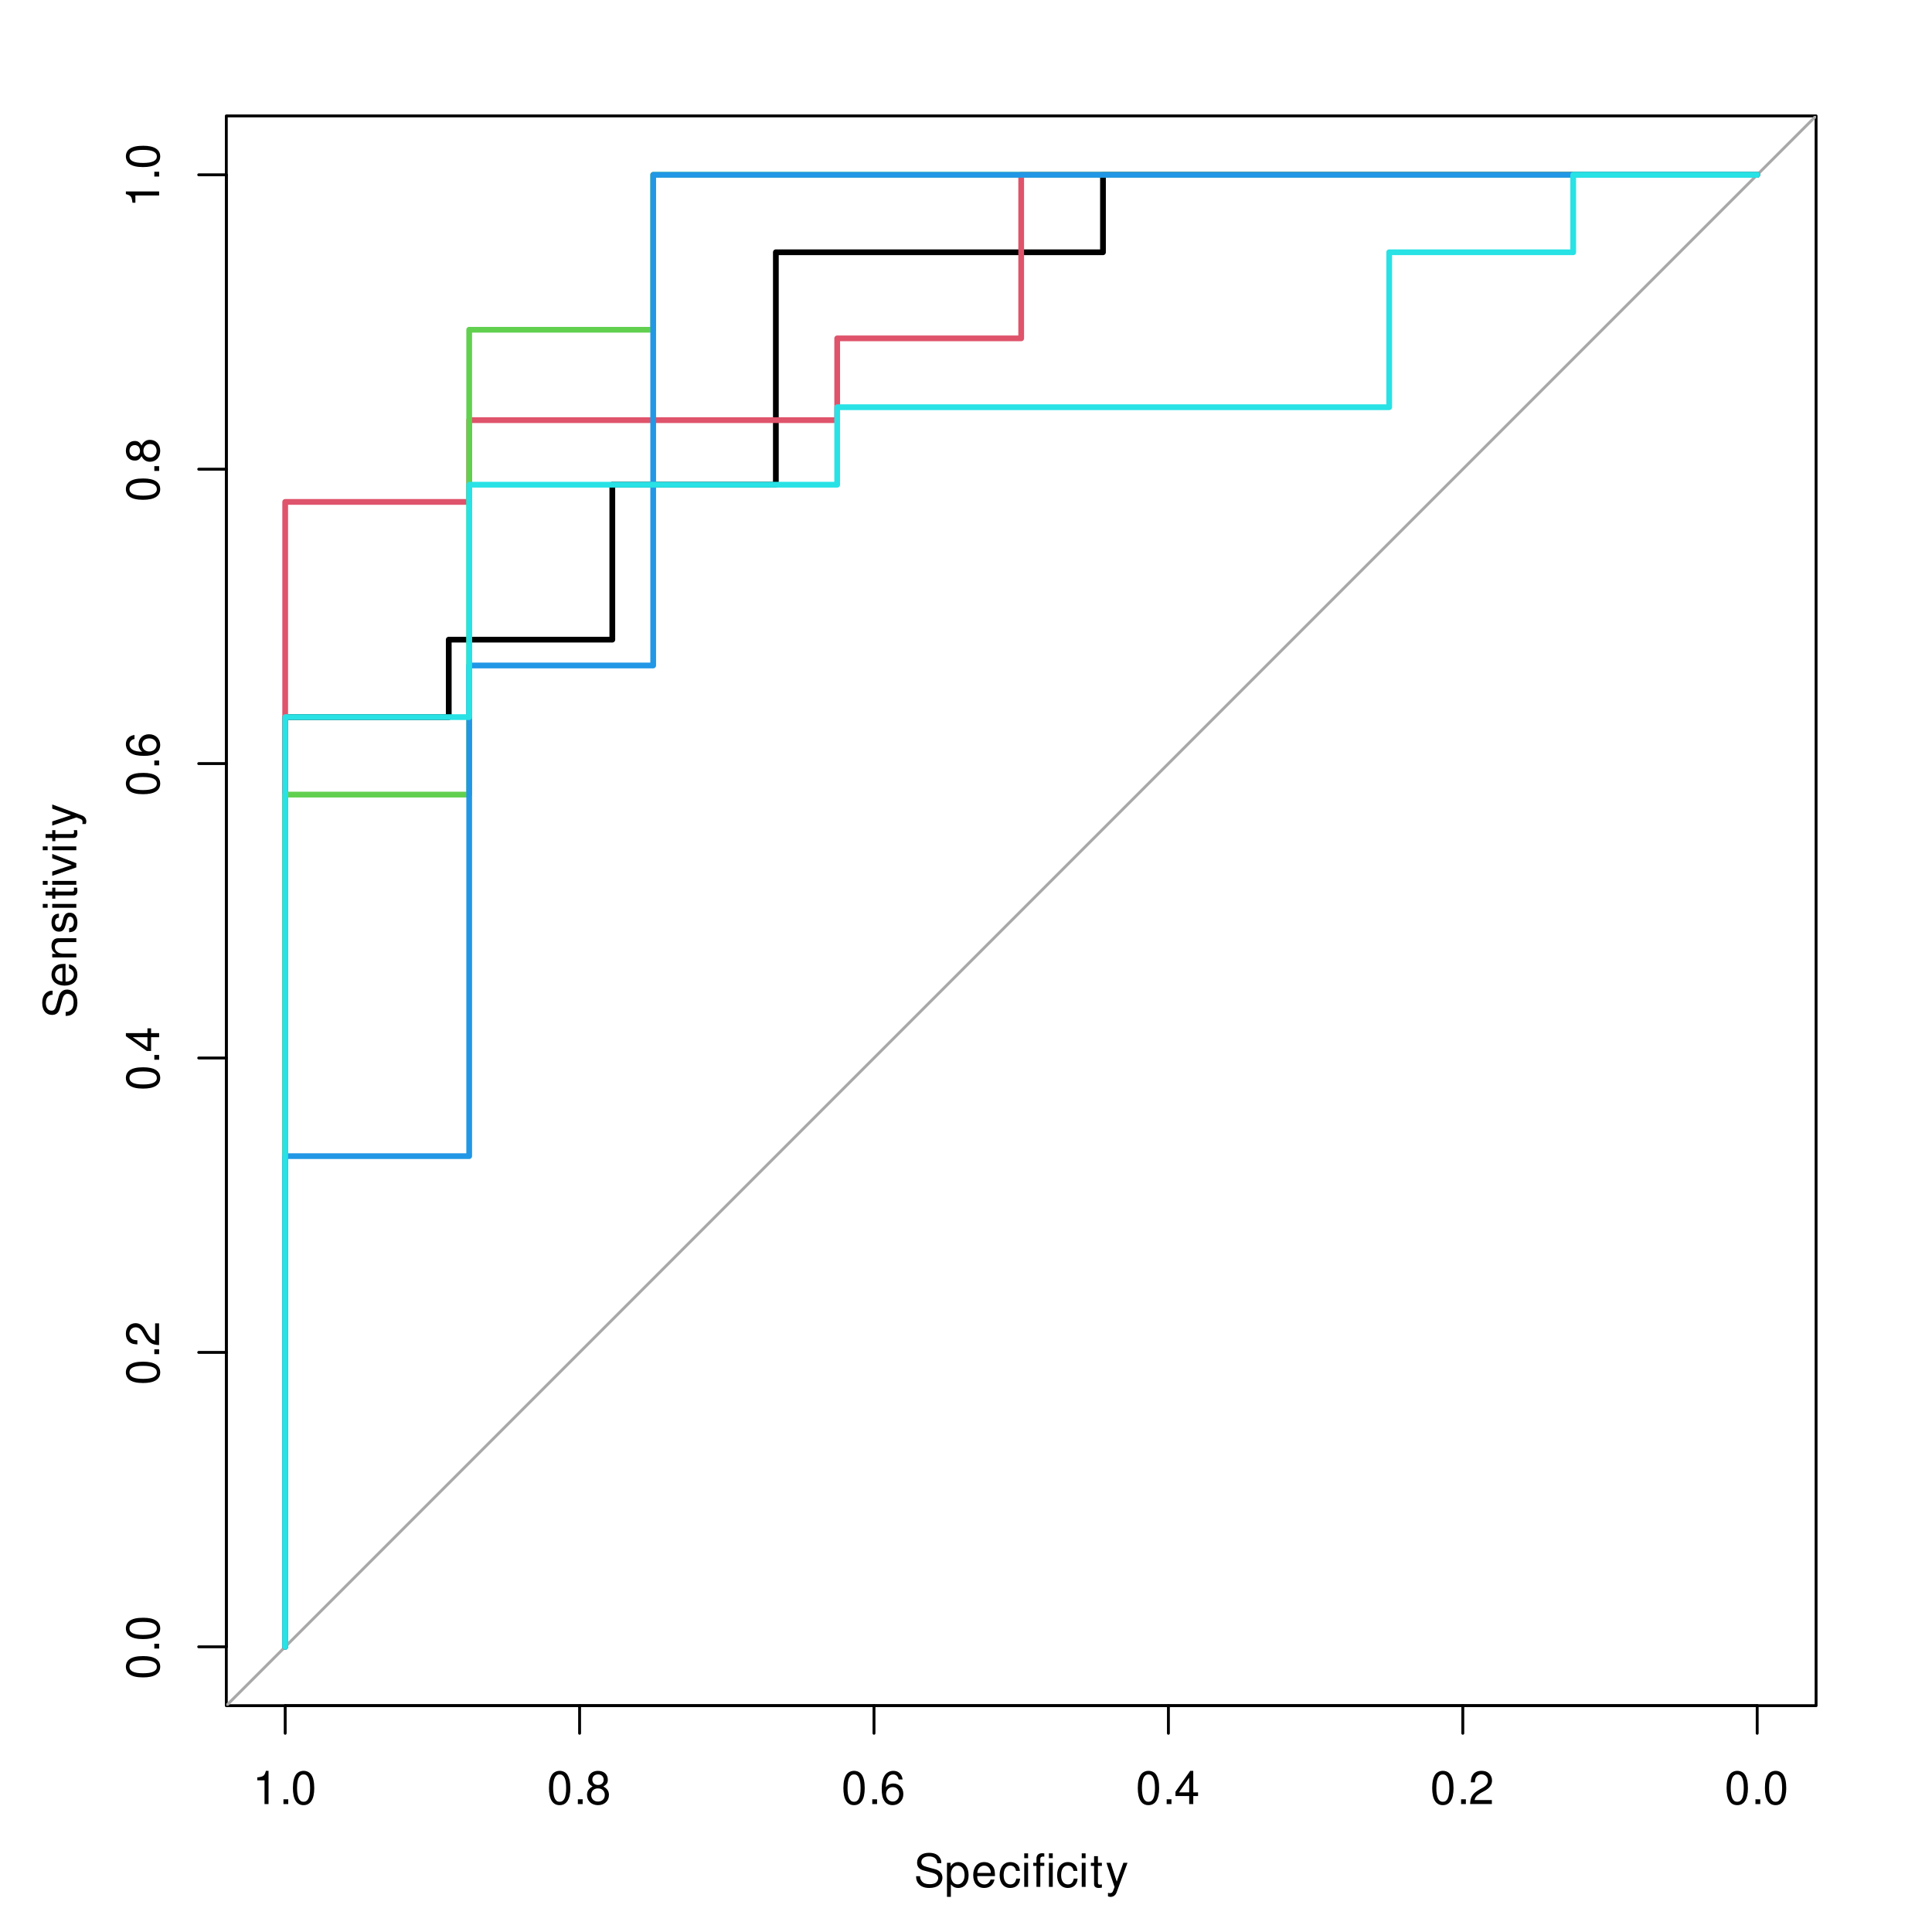
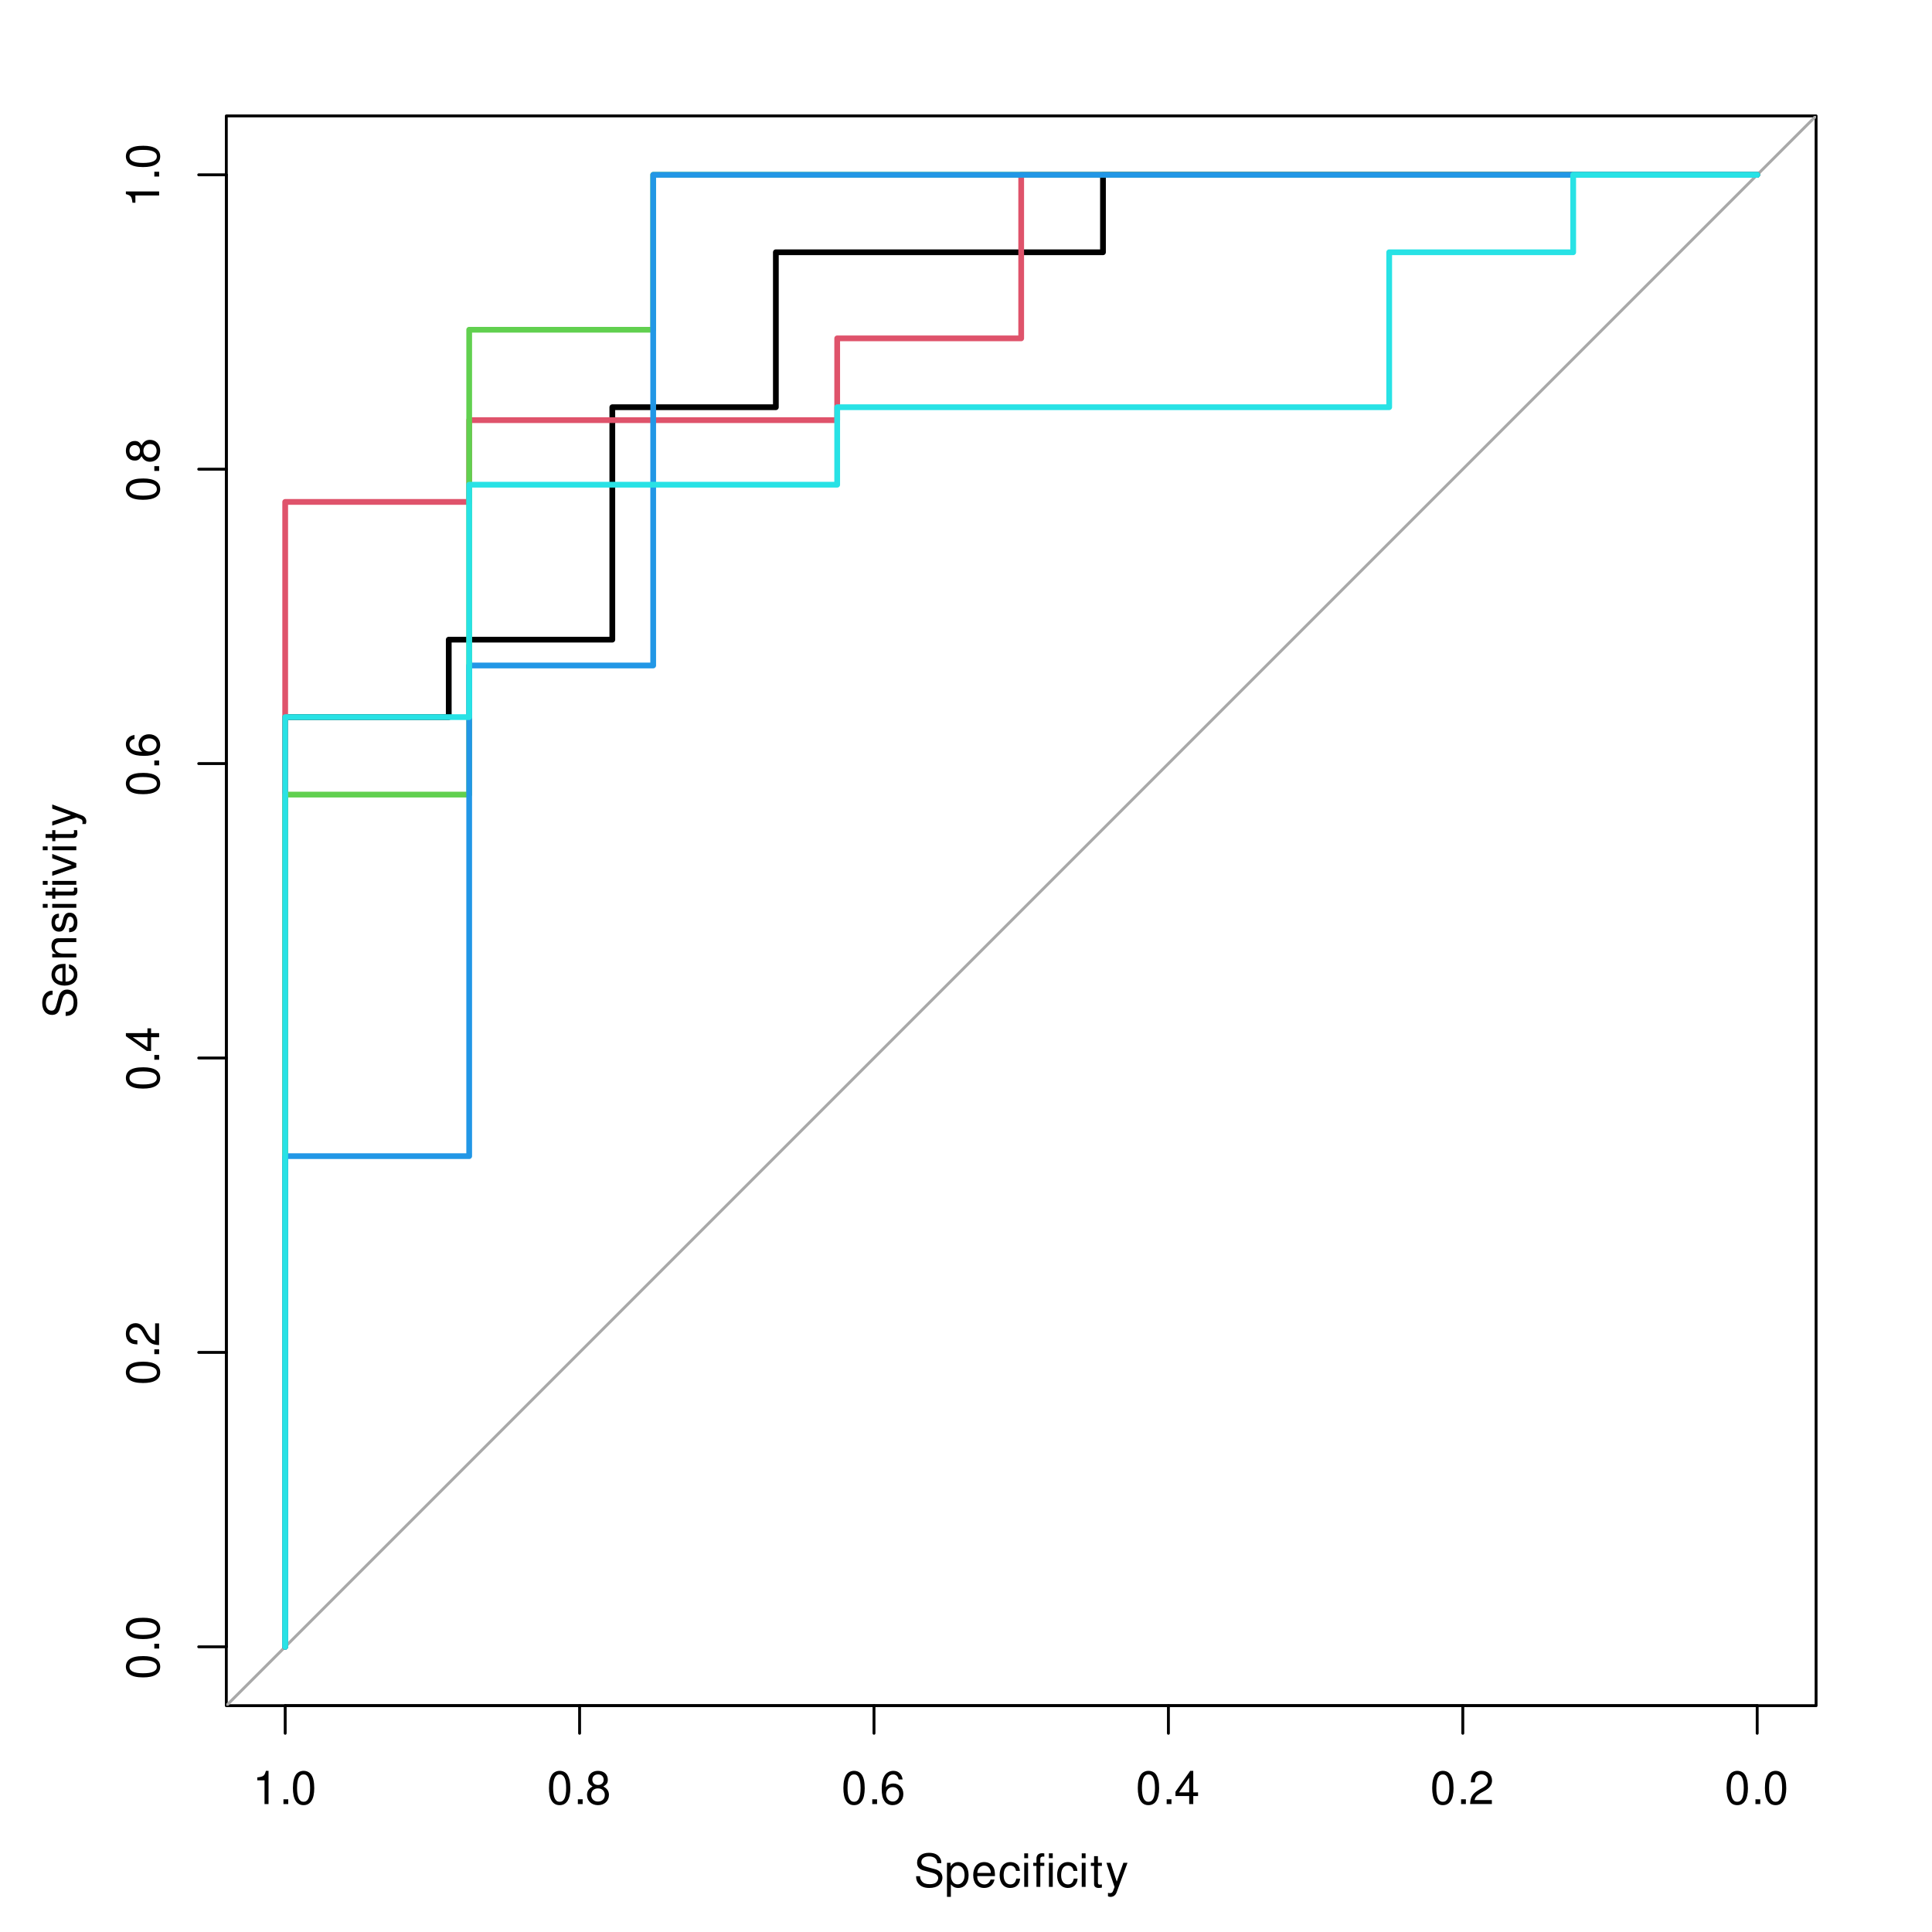
<svg xmlns="http://www.w3.org/2000/svg" xmlns:xlink="http://www.w3.org/1999/xlink" width="504pt" height="504pt" viewBox="0 0 504 504" version="1.1">
  <defs>
    <g>
      <symbol overflow="visible" id="glyph0-0">
        <path style="stroke:none;" d="" />
      </symbol>
      <symbol overflow="visible" id="glyph0-1">
        <path style="stroke:none;" d="M 7.156 -6.188 C 7.156 -6.781 7.109 -6.953 6.922 -7.359 C 6.438 -8.359 5.422 -8.891 3.953 -8.891 C 2.031 -8.891 0.844 -7.906 0.844 -6.328 C 0.844 -5.25 1.406 -4.578 2.562 -4.281 L 4.734 -3.703 C 5.844 -3.422 6.344 -2.969 6.344 -2.297 C 6.344 -1.828 6.078 -1.344 5.719 -1.078 C 5.359 -0.828 4.812 -0.703 4.109 -0.703 C 3.141 -0.703 2.516 -0.938 2.094 -1.438 C 1.766 -1.828 1.625 -2.25 1.625 -2.781 L 0.578 -2.781 C 0.594 -1.984 0.75 -1.453 1.094 -0.969 C 1.688 -0.141 2.703 0.281 4.031 0.281 C 5.078 0.281 5.922 0.031 6.484 -0.391 C 7.078 -0.859 7.453 -1.641 7.453 -2.406 C 7.453 -3.484 6.781 -4.266 5.594 -4.594 L 3.391 -5.188 C 2.344 -5.469 1.953 -5.812 1.953 -6.484 C 1.953 -7.375 2.734 -7.953 3.906 -7.953 C 5.297 -7.953 6.078 -7.328 6.094 -6.188 Z M 7.156 -6.188 " />
      </symbol>
      <symbol overflow="visible" id="glyph0-2">
        <path style="stroke:none;" d="M 0.641 2.609 L 1.656 2.609 L 1.656 -0.656 C 2.188 -0.016 2.766 0.281 3.594 0.281 C 5.219 0.281 6.281 -1.031 6.281 -3.031 C 6.281 -5.141 5.25 -6.469 3.578 -6.469 C 2.719 -6.469 2.047 -6.078 1.578 -5.344 L 1.578 -6.281 L 0.641 -6.281 Z M 3.406 -5.531 C 4.516 -5.531 5.234 -4.562 5.234 -3.062 C 5.234 -1.625 4.5 -0.656 3.406 -0.656 C 2.344 -0.656 1.656 -1.625 1.656 -3.094 C 1.656 -4.578 2.344 -5.531 3.406 -5.531 Z M 3.406 -5.531 " />
      </symbol>
      <symbol overflow="visible" id="glyph0-3">
        <path style="stroke:none;" d="M 6.156 -2.812 C 6.156 -3.766 6.078 -4.344 5.906 -4.812 C 5.5 -5.844 4.531 -6.469 3.359 -6.469 C 1.609 -6.469 0.484 -5.141 0.484 -3.062 C 0.484 -0.984 1.562 0.281 3.344 0.281 C 4.781 0.281 5.766 -0.547 6.031 -1.906 L 5.016 -1.906 C 4.734 -1.078 4.172 -0.641 3.375 -0.641 C 2.734 -0.641 2.203 -0.938 1.859 -1.469 C 1.625 -1.828 1.531 -2.188 1.531 -2.812 Z M 1.547 -3.625 C 1.625 -4.781 2.344 -5.547 3.344 -5.547 C 4.375 -5.547 5.078 -4.75 5.078 -3.625 Z M 1.547 -3.625 " />
      </symbol>
      <symbol overflow="visible" id="glyph0-4">
        <path style="stroke:none;" d="M 5.656 -4.172 C 5.609 -4.781 5.469 -5.188 5.234 -5.531 C 4.797 -6.125 4.047 -6.469 3.172 -6.469 C 1.469 -6.469 0.375 -5.125 0.375 -3.031 C 0.375 -1.016 1.453 0.281 3.156 0.281 C 4.656 0.281 5.609 -0.625 5.719 -2.156 L 4.719 -2.156 C 4.547 -1.156 4.031 -0.641 3.188 -0.641 C 2.078 -0.641 1.422 -1.547 1.422 -3.031 C 1.422 -4.609 2.062 -5.547 3.156 -5.547 C 4 -5.547 4.531 -5.047 4.641 -4.172 Z M 5.656 -4.172 " />
      </symbol>
      <symbol overflow="visible" id="glyph0-5">
        <path style="stroke:none;" d="M 1.797 -6.281 L 0.797 -6.281 L 0.797 0 L 1.797 0 Z M 1.797 -8.75 L 0.797 -8.75 L 0.797 -7.484 L 1.797 -7.484 Z M 1.797 -8.75 " />
      </symbol>
      <symbol overflow="visible" id="glyph0-6">
        <path style="stroke:none;" d="M 3.031 -6.281 L 1.984 -6.281 L 1.984 -7.266 C 1.984 -7.688 2.203 -7.906 2.672 -7.906 C 2.766 -7.906 2.797 -7.906 3.031 -7.891 L 3.031 -8.719 C 2.797 -8.766 2.656 -8.781 2.453 -8.781 C 1.531 -8.781 0.984 -8.25 0.984 -7.359 L 0.984 -6.281 L 0.141 -6.281 L 0.141 -5.469 L 0.984 -5.469 L 0.984 0 L 1.984 0 L 1.984 -5.469 L 3.031 -5.469 Z M 5.234 -6.281 L 4.234 -6.281 L 4.234 0 L 5.234 0 Z M 5.234 -8.75 L 4.234 -8.75 L 4.234 -7.484 L 5.234 -7.484 Z M 5.234 -8.75 " />
      </symbol>
      <symbol overflow="visible" id="glyph0-7">
        <path style="stroke:none;" d="M 3.047 -6.281 L 2.016 -6.281 L 2.016 -8.016 L 1.016 -8.016 L 1.016 -6.281 L 0.172 -6.281 L 0.172 -5.469 L 1.016 -5.469 L 1.016 -0.719 C 1.016 -0.078 1.453 0.281 2.234 0.281 C 2.5 0.281 2.719 0.25 3.047 0.188 L 3.047 -0.641 C 2.906 -0.609 2.766 -0.594 2.562 -0.594 C 2.141 -0.594 2.016 -0.719 2.016 -1.156 L 2.016 -5.469 L 3.047 -5.469 Z M 3.047 -6.281 " />
      </symbol>
      <symbol overflow="visible" id="glyph0-8">
        <path style="stroke:none;" d="M 4.656 -6.281 L 2.922 -1.391 L 1.312 -6.281 L 0.234 -6.281 L 2.359 0.031 L 1.984 1.016 C 1.812 1.469 1.594 1.625 1.172 1.625 C 1.016 1.625 0.859 1.609 0.641 1.562 L 0.641 2.453 C 0.859 2.562 1.062 2.609 1.312 2.609 C 1.641 2.609 1.984 2.516 2.25 2.312 C 2.562 2.094 2.75 1.828 2.938 1.312 L 5.734 -6.281 Z M 4.656 -6.281 " />
      </symbol>
      <symbol overflow="visible" id="glyph0-9">
        <path style="stroke:none;" d="M 3.109 -6.188 L 3.109 0 L 4.156 0 L 4.156 -8.672 L 3.469 -8.672 C 3.094 -7.344 2.859 -7.156 1.219 -6.953 L 1.219 -6.188 Z M 3.109 -6.188 " />
      </symbol>
      <symbol overflow="visible" id="glyph0-10">
        <path style="stroke:none;" d="M 2.297 -1.25 L 1.047 -1.25 L 1.047 0 L 2.297 0 Z M 2.297 -1.25 " />
      </symbol>
      <symbol overflow="visible" id="glyph0-11">
        <path style="stroke:none;" d="M 3.297 -8.672 C 2.516 -8.672 1.781 -8.312 1.344 -7.734 C 0.797 -6.953 0.516 -5.812 0.516 -4.203 C 0.516 -1.266 1.469 0.281 3.297 0.281 C 5.094 0.281 6.078 -1.266 6.078 -4.125 C 6.078 -5.812 5.812 -6.938 5.25 -7.734 C 4.812 -8.328 4.109 -8.672 3.297 -8.672 Z M 3.297 -7.734 C 4.438 -7.734 5 -6.578 5 -4.219 C 5 -1.75 4.453 -0.594 3.281 -0.594 C 2.156 -0.594 1.594 -1.797 1.594 -4.188 C 1.594 -6.578 2.156 -7.734 3.297 -7.734 Z M 3.297 -7.734 " />
      </symbol>
      <symbol overflow="visible" id="glyph0-12">
        <path style="stroke:none;" d="M 4.688 -4.578 C 5.578 -5.109 5.859 -5.547 5.859 -6.359 C 5.859 -7.734 4.812 -8.672 3.297 -8.672 C 1.797 -8.672 0.75 -7.734 0.75 -6.375 C 0.75 -5.547 1.016 -5.125 1.891 -4.578 C 0.922 -4.078 0.438 -3.375 0.438 -2.406 C 0.438 -0.828 1.609 0.281 3.297 0.281 C 4.984 0.281 6.156 -0.828 6.156 -2.406 C 6.156 -3.375 5.672 -4.078 4.688 -4.578 Z M 3.297 -7.734 C 4.203 -7.734 4.781 -7.203 4.781 -6.344 C 4.781 -5.516 4.188 -4.984 3.297 -4.984 C 2.406 -4.984 1.828 -5.516 1.828 -6.359 C 1.828 -7.203 2.406 -7.734 3.297 -7.734 Z M 3.297 -4.094 C 4.359 -4.094 5.078 -3.391 5.078 -2.391 C 5.078 -1.344 4.375 -0.656 3.281 -0.656 C 2.25 -0.656 1.531 -1.375 1.531 -2.375 C 1.531 -3.406 2.234 -4.094 3.297 -4.094 Z M 3.297 -4.094 " />
      </symbol>
      <symbol overflow="visible" id="glyph0-13">
        <path style="stroke:none;" d="M 5.969 -6.422 C 5.766 -7.844 4.859 -8.672 3.562 -8.672 C 2.625 -8.672 1.781 -8.219 1.281 -7.438 C 0.75 -6.594 0.516 -5.531 0.516 -3.953 C 0.516 -2.5 0.719 -1.578 1.234 -0.797 C 1.688 -0.094 2.438 0.281 3.375 0.281 C 4.984 0.281 6.156 -0.938 6.156 -2.625 C 6.156 -4.219 5.078 -5.359 3.547 -5.359 C 2.719 -5.359 2.047 -5.047 1.594 -4.406 C 1.609 -6.547 2.281 -7.734 3.484 -7.734 C 4.234 -7.734 4.75 -7.266 4.922 -6.422 Z M 3.422 -4.422 C 4.438 -4.422 5.078 -3.703 5.078 -2.547 C 5.078 -1.453 4.359 -0.656 3.391 -0.656 C 2.406 -0.656 1.656 -1.484 1.656 -2.594 C 1.656 -3.672 2.375 -4.422 3.422 -4.422 Z M 3.422 -4.422 " />
      </symbol>
      <symbol overflow="visible" id="glyph0-14">
        <path style="stroke:none;" d="M 3.922 -2.094 L 3.922 0 L 4.984 0 L 4.984 -2.094 L 6.234 -2.094 L 6.234 -3.047 L 4.984 -3.047 L 4.984 -8.672 L 4.203 -8.672 L 0.344 -3.219 L 0.344 -2.094 Z M 3.922 -3.047 L 1.266 -3.047 L 3.922 -6.875 Z M 3.922 -3.047 " />
      </symbol>
      <symbol overflow="visible" id="glyph0-15">
        <path style="stroke:none;" d="M 6.078 -1.047 L 1.594 -1.047 C 1.703 -1.766 2.094 -2.219 3.125 -2.859 L 4.328 -3.531 C 5.516 -4.188 6.125 -5.078 6.125 -6.141 C 6.125 -6.859 5.844 -7.531 5.344 -8 C 4.844 -8.453 4.219 -8.672 3.406 -8.672 C 2.328 -8.672 1.531 -8.297 1.062 -7.547 C 0.75 -7.094 0.625 -6.547 0.594 -5.672 L 1.656 -5.672 C 1.688 -6.266 1.766 -6.609 1.906 -6.906 C 2.188 -7.422 2.734 -7.75 3.375 -7.75 C 4.328 -7.75 5.047 -7.062 5.047 -6.125 C 5.047 -5.422 4.656 -4.828 3.906 -4.391 L 2.797 -3.75 C 1.016 -2.719 0.5 -1.906 0.406 -0.016 L 6.078 -0.016 Z M 6.078 -1.047 " />
      </symbol>
      <symbol overflow="visible" id="glyph1-0">
        <path style="stroke:none;" d="" />
      </symbol>
      <symbol overflow="visible" id="glyph1-1">
        <path style="stroke:none;" d="M -6.188 -7.156 C -6.781 -7.156 -6.953 -7.109 -7.359 -6.922 C -8.359 -6.438 -8.891 -5.422 -8.891 -3.953 C -8.891 -2.031 -7.906 -0.844 -6.328 -0.844 C -5.25 -0.844 -4.578 -1.406 -4.281 -2.562 L -3.703 -4.734 C -3.422 -5.844 -2.969 -6.344 -2.297 -6.344 C -1.828 -6.344 -1.344 -6.078 -1.078 -5.719 C -0.828 -5.359 -0.703 -4.812 -0.703 -4.109 C -0.703 -3.141 -0.938 -2.516 -1.438 -2.094 C -1.828 -1.766 -2.25 -1.625 -2.781 -1.625 L -2.781 -0.578 C -1.984 -0.594 -1.453 -0.75 -0.969 -1.094 C -0.141 -1.688 0.281 -2.703 0.281 -4.031 C 0.281 -5.078 0.031 -5.922 -0.391 -6.484 C -0.859 -7.078 -1.641 -7.453 -2.406 -7.453 C -3.484 -7.453 -4.266 -6.781 -4.594 -5.594 L -5.188 -3.391 C -5.469 -2.344 -5.812 -1.953 -6.484 -1.953 C -7.375 -1.953 -7.953 -2.734 -7.953 -3.906 C -7.953 -5.297 -7.328 -6.078 -6.188 -6.094 Z M -6.188 -7.156 " />
      </symbol>
      <symbol overflow="visible" id="glyph1-2">
        <path style="stroke:none;" d="M -2.812 -6.156 C -3.766 -6.156 -4.344 -6.078 -4.812 -5.906 C -5.844 -5.5 -6.469 -4.531 -6.469 -3.359 C -6.469 -1.609 -5.141 -0.484 -3.062 -0.484 C -0.984 -0.484 0.281 -1.562 0.281 -3.344 C 0.281 -4.781 -0.547 -5.766 -1.906 -6.031 L -1.906 -5.016 C -1.078 -4.734 -0.641 -4.172 -0.641 -3.375 C -0.641 -2.734 -0.938 -2.203 -1.469 -1.859 C -1.828 -1.625 -2.188 -1.531 -2.812 -1.531 Z M -3.625 -1.547 C -4.781 -1.625 -5.547 -2.344 -5.547 -3.344 C -5.547 -4.375 -4.75 -5.078 -3.625 -5.078 Z M -3.625 -1.547 " />
      </symbol>
      <symbol overflow="visible" id="glyph1-3">
        <path style="stroke:none;" d="M -6.281 -0.844 L 0 -0.844 L 0 -1.844 L -3.469 -1.844 C -4.75 -1.844 -5.594 -2.516 -5.594 -3.547 C -5.594 -4.344 -5.109 -4.844 -4.359 -4.844 L 0 -4.844 L 0 -5.844 L -4.75 -5.844 C -5.797 -5.844 -6.469 -5.062 -6.469 -3.859 C -6.469 -2.922 -6.109 -2.312 -5.234 -1.766 L -6.281 -1.766 Z M -6.281 -0.844 " />
      </symbol>
      <symbol overflow="visible" id="glyph1-4">
        <path style="stroke:none;" d="M -4.531 -5.25 C -5.766 -5.25 -6.469 -4.422 -6.469 -2.969 C -6.469 -1.516 -5.719 -0.562 -4.547 -0.562 C -3.562 -0.562 -3.094 -1.062 -2.734 -2.562 L -2.516 -3.484 C -2.344 -4.188 -2.094 -4.469 -1.641 -4.469 C -1.047 -4.469 -0.641 -3.875 -0.641 -3 C -0.641 -2.453 -0.797 -2 -1.062 -1.75 C -1.25 -1.594 -1.422 -1.531 -1.875 -1.469 L -1.875 -0.406 C -0.422 -0.453 0.281 -1.266 0.281 -2.922 C 0.281 -4.5 -0.5 -5.516 -1.719 -5.516 C -2.656 -5.516 -3.172 -4.984 -3.469 -3.734 L -3.703 -2.766 C -3.891 -1.953 -4.156 -1.609 -4.594 -1.609 C -5.188 -1.609 -5.547 -2.125 -5.547 -2.938 C -5.547 -3.75 -5.203 -4.172 -4.531 -4.203 Z M -4.531 -5.25 " />
      </symbol>
      <symbol overflow="visible" id="glyph1-5">
        <path style="stroke:none;" d="M -6.281 -1.797 L -6.281 -0.797 L 0 -0.797 L 0 -1.797 Z M -8.75 -1.797 L -8.75 -0.797 L -7.484 -0.797 L -7.484 -1.797 Z M -8.75 -1.797 " />
      </symbol>
      <symbol overflow="visible" id="glyph1-6">
        <path style="stroke:none;" d="M -6.281 -3.047 L -6.281 -2.016 L -8.016 -2.016 L -8.016 -1.016 L -6.281 -1.016 L -6.281 -0.172 L -5.469 -0.172 L -5.469 -1.016 L -0.719 -1.016 C -0.078 -1.016 0.281 -1.453 0.281 -2.234 C 0.281 -2.5 0.25 -2.719 0.188 -3.047 L -0.641 -3.047 C -0.609 -2.906 -0.594 -2.766 -0.594 -2.562 C -0.594 -2.141 -0.719 -2.016 -1.156 -2.016 L -5.469 -2.016 L -5.469 -3.047 Z M -6.281 -3.047 " />
      </symbol>
      <symbol overflow="visible" id="glyph1-7">
        <path style="stroke:none;" d="M 0 -3.422 L -6.281 -5.828 L -6.281 -4.703 L -1.188 -2.922 L -6.281 -1.25 L -6.281 -0.125 L 0 -2.328 Z M 0 -3.422 " />
      </symbol>
      <symbol overflow="visible" id="glyph1-8">
        <path style="stroke:none;" d="M -6.281 -4.656 L -1.391 -2.922 L -6.281 -1.312 L -6.281 -0.234 L 0.031 -2.359 L 1.016 -1.984 C 1.469 -1.812 1.625 -1.594 1.625 -1.172 C 1.625 -1.016 1.609 -0.859 1.562 -0.641 L 2.453 -0.641 C 2.562 -0.859 2.609 -1.062 2.609 -1.312 C 2.609 -1.641 2.516 -1.984 2.312 -2.25 C 2.094 -2.562 1.828 -2.75 1.312 -2.938 L -6.281 -5.734 Z M -6.281 -4.656 " />
      </symbol>
      <symbol overflow="visible" id="glyph1-9">
        <path style="stroke:none;" d="M -8.672 -3.297 C -8.672 -2.516 -8.312 -1.781 -7.734 -1.344 C -6.953 -0.797 -5.812 -0.516 -4.203 -0.516 C -1.266 -0.516 0.281 -1.469 0.281 -3.297 C 0.281 -5.094 -1.266 -6.078 -4.125 -6.078 C -5.812 -6.078 -6.938 -5.812 -7.734 -5.25 C -8.328 -4.812 -8.672 -4.109 -8.672 -3.297 Z M -7.734 -3.297 C -7.734 -4.438 -6.578 -5 -4.219 -5 C -1.75 -5 -0.594 -4.453 -0.594 -3.281 C -0.594 -2.156 -1.797 -1.594 -4.188 -1.594 C -6.578 -1.594 -7.734 -2.156 -7.734 -3.297 Z M -7.734 -3.297 " />
      </symbol>
      <symbol overflow="visible" id="glyph1-10">
        <path style="stroke:none;" d="M -1.25 -2.297 L -1.25 -1.047 L 0 -1.047 L 0 -2.297 Z M -1.25 -2.297 " />
      </symbol>
      <symbol overflow="visible" id="glyph1-11">
        <path style="stroke:none;" d="M -1.047 -6.078 L -1.047 -1.594 C -1.766 -1.703 -2.219 -2.094 -2.859 -3.125 L -3.531 -4.328 C -4.188 -5.516 -5.078 -6.125 -6.141 -6.125 C -6.859 -6.125 -7.531 -5.844 -8 -5.344 C -8.453 -4.844 -8.672 -4.219 -8.672 -3.406 C -8.672 -2.328 -8.297 -1.531 -7.547 -1.062 C -7.094 -0.75 -6.547 -0.625 -5.672 -0.594 L -5.672 -1.656 C -6.266 -1.688 -6.609 -1.766 -6.906 -1.906 C -7.422 -2.188 -7.75 -2.734 -7.75 -3.375 C -7.75 -4.328 -7.062 -5.047 -6.125 -5.047 C -5.422 -5.047 -4.828 -4.656 -4.391 -3.906 L -3.75 -2.797 C -2.719 -1.016 -1.906 -0.5 -0.016 -0.406 L -0.016 -6.078 Z M -1.047 -6.078 " />
      </symbol>
      <symbol overflow="visible" id="glyph1-12">
        <path style="stroke:none;" d="M -2.094 -3.922 L 0 -3.922 L 0 -4.984 L -2.094 -4.984 L -2.094 -6.234 L -3.047 -6.234 L -3.047 -4.984 L -8.672 -4.984 L -8.672 -4.203 L -3.219 -0.344 L -2.094 -0.344 Z M -3.047 -3.922 L -3.047 -1.266 L -6.875 -3.922 Z M -3.047 -3.922 " />
      </symbol>
      <symbol overflow="visible" id="glyph1-13">
        <path style="stroke:none;" d="M -6.422 -5.969 C -7.844 -5.766 -8.672 -4.859 -8.672 -3.562 C -8.672 -2.625 -8.219 -1.781 -7.438 -1.281 C -6.594 -0.75 -5.531 -0.516 -3.953 -0.516 C -2.5 -0.516 -1.578 -0.719 -0.797 -1.234 C -0.094 -1.688 0.281 -2.438 0.281 -3.375 C 0.281 -4.984 -0.938 -6.156 -2.625 -6.156 C -4.219 -6.156 -5.359 -5.078 -5.359 -3.547 C -5.359 -2.719 -5.047 -2.047 -4.406 -1.594 C -6.547 -1.609 -7.734 -2.281 -7.734 -3.484 C -7.734 -4.234 -7.266 -4.75 -6.422 -4.922 Z M -4.422 -3.422 C -4.422 -4.438 -3.703 -5.078 -2.547 -5.078 C -1.453 -5.078 -0.656 -4.359 -0.656 -3.391 C -0.656 -2.406 -1.484 -1.656 -2.594 -1.656 C -3.672 -1.656 -4.422 -2.375 -4.422 -3.422 Z M -4.422 -3.422 " />
      </symbol>
      <symbol overflow="visible" id="glyph1-14">
        <path style="stroke:none;" d="M -4.578 -4.688 C -5.109 -5.578 -5.547 -5.859 -6.359 -5.859 C -7.734 -5.859 -8.672 -4.812 -8.672 -3.297 C -8.672 -1.797 -7.734 -0.75 -6.375 -0.75 C -5.547 -0.75 -5.125 -1.016 -4.578 -1.891 C -4.078 -0.922 -3.375 -0.438 -2.406 -0.438 C -0.828 -0.438 0.281 -1.609 0.281 -3.297 C 0.281 -4.984 -0.828 -6.156 -2.406 -6.156 C -3.375 -6.156 -4.078 -5.672 -4.578 -4.688 Z M -7.734 -3.297 C -7.734 -4.203 -7.203 -4.781 -6.344 -4.781 C -5.516 -4.781 -4.984 -4.188 -4.984 -3.297 C -4.984 -2.406 -5.516 -1.828 -6.359 -1.828 C -7.203 -1.828 -7.734 -2.406 -7.734 -3.297 Z M -4.094 -3.297 C -4.094 -4.359 -3.391 -5.078 -2.391 -5.078 C -1.344 -5.078 -0.656 -4.375 -0.656 -3.281 C -0.656 -2.25 -1.375 -1.531 -2.375 -1.531 C -3.406 -1.531 -4.094 -2.234 -4.094 -3.297 Z M -4.094 -3.297 " />
      </symbol>
      <symbol overflow="visible" id="glyph1-15">
        <path style="stroke:none;" d="M -6.188 -3.109 L 0 -3.109 L 0 -4.156 L -8.672 -4.156 L -8.672 -3.469 C -7.344 -3.094 -7.156 -2.859 -6.953 -1.219 L -6.188 -1.219 Z M -6.188 -3.109 " />
      </symbol>
    </g>
    <clipPath id="clip1">
      <path d="M 59.039 30.238 L 473.758 30.238 L 473.758 444.957 L 59.039 444.957 Z M 59.039 30.238 " />
    </clipPath>
  </defs>
  <g id="surface236">
    <rect x="0" y="0" width="504" height="504" style="fill:rgb(100%,100%,100%);fill-opacity:1;stroke:none;" />
    <g style="fill:rgb(0%,0%,0%);fill-opacity:1;">
      <use xlink:href="#glyph0-1" x="238.398" y="492.229" />
      <use xlink:href="#glyph0-2" x="246.398" y="492.229" />
      <use xlink:href="#glyph0-3" x="253.398" y="492.229" />
      <use xlink:href="#glyph0-4" x="260.398" y="492.229" />
      <use xlink:href="#glyph0-5" x="266.398" y="492.229" />
      <use xlink:href="#glyph0-6" x="269.398" y="492.229" />
      <use xlink:href="#glyph0-4" x="275.398" y="492.229" />
      <use xlink:href="#glyph0-5" x="281.398" y="492.229" />
      <use xlink:href="#glyph0-7" x="284.398" y="492.229" />
      <use xlink:href="#glyph0-8" x="288.398" y="492.229" />
    </g>
    <g style="fill:rgb(0%,0%,0%);fill-opacity:1;">
      <use xlink:href="#glyph1-1" x="19.908" y="265.602" />
      <use xlink:href="#glyph1-2" x="19.908" y="257.602" />
      <use xlink:href="#glyph1-3" x="19.908" y="250.602" />
      <use xlink:href="#glyph1-4" x="19.908" y="243.602" />
      <use xlink:href="#glyph1-5" x="19.908" y="237.602" />
      <use xlink:href="#glyph1-6" x="19.908" y="234.602" />
      <use xlink:href="#glyph1-5" x="19.908" y="231.602" />
      <use xlink:href="#glyph1-7" x="19.908" y="228.602" />
      <use xlink:href="#glyph1-5" x="19.908" y="222.602" />
      <use xlink:href="#glyph1-6" x="19.908" y="219.602" />
      <use xlink:href="#glyph1-8" x="19.908" y="215.602" />
    </g>
    <path style="fill:none;stroke-width:0.75;stroke-linecap:round;stroke-linejoin:round;stroke:rgb(0%,0%,0%);stroke-opacity:1;stroke-miterlimit:10;" d="M 59.039 444.961 L 473.762 444.961 L 473.762 30.238 L 59.039 30.238 L 59.039 444.961 " />
    <path style="fill:none;stroke-width:0.75;stroke-linecap:round;stroke-linejoin:round;stroke:rgb(0%,0%,0%);stroke-opacity:1;stroke-miterlimit:10;" d="M 458.398 444.961 L 74.398 444.961 " />
    <path style="fill:none;stroke-width:0.75;stroke-linecap:round;stroke-linejoin:round;stroke:rgb(0%,0%,0%);stroke-opacity:1;stroke-miterlimit:10;" d="M 458.398 444.961 L 458.398 452.16 " />
    <path style="fill:none;stroke-width:0.75;stroke-linecap:round;stroke-linejoin:round;stroke:rgb(0%,0%,0%);stroke-opacity:1;stroke-miterlimit:10;" d="M 381.602 444.961 L 381.602 452.16 " />
    <path style="fill:none;stroke-width:0.75;stroke-linecap:round;stroke-linejoin:round;stroke:rgb(0%,0%,0%);stroke-opacity:1;stroke-miterlimit:10;" d="M 304.801 444.961 L 304.801 452.16 " />
    <path style="fill:none;stroke-width:0.75;stroke-linecap:round;stroke-linejoin:round;stroke:rgb(0%,0%,0%);stroke-opacity:1;stroke-miterlimit:10;" d="M 228 444.961 L 228 452.16 " />
    <path style="fill:none;stroke-width:0.75;stroke-linecap:round;stroke-linejoin:round;stroke:rgb(0%,0%,0%);stroke-opacity:1;stroke-miterlimit:10;" d="M 151.199 444.961 L 151.199 452.16 " />
    <path style="fill:none;stroke-width:0.75;stroke-linecap:round;stroke-linejoin:round;stroke:rgb(0%,0%,0%);stroke-opacity:1;stroke-miterlimit:10;" d="M 74.398 444.961 L 74.398 452.16 " />
    <g style="fill:rgb(0%,0%,0%);fill-opacity:1;">
      <use xlink:href="#glyph0-9" x="65.898" y="470.627" />
      <use xlink:href="#glyph0-10" x="72.898" y="470.627" />
      <use xlink:href="#glyph0-11" x="75.898" y="470.627" />
    </g>
    <g style="fill:rgb(0%,0%,0%);fill-opacity:1;">
      <use xlink:href="#glyph0-11" x="142.699" y="470.627" />
      <use xlink:href="#glyph0-10" x="149.699" y="470.627" />
      <use xlink:href="#glyph0-12" x="152.699" y="470.627" />
    </g>
    <g style="fill:rgb(0%,0%,0%);fill-opacity:1;">
      <use xlink:href="#glyph0-11" x="219.5" y="470.627" />
      <use xlink:href="#glyph0-10" x="226.5" y="470.627" />
      <use xlink:href="#glyph0-13" x="229.5" y="470.627" />
    </g>
    <g style="fill:rgb(0%,0%,0%);fill-opacity:1;">
      <use xlink:href="#glyph0-11" x="296.301" y="470.627" />
      <use xlink:href="#glyph0-10" x="303.301" y="470.627" />
      <use xlink:href="#glyph0-14" x="306.301" y="470.627" />
    </g>
    <g style="fill:rgb(0%,0%,0%);fill-opacity:1;">
      <use xlink:href="#glyph0-11" x="373.102" y="470.627" />
      <use xlink:href="#glyph0-10" x="380.102" y="470.627" />
      <use xlink:href="#glyph0-15" x="383.102" y="470.627" />
    </g>
    <g style="fill:rgb(0%,0%,0%);fill-opacity:1;">
      <use xlink:href="#glyph0-11" x="449.898" y="470.627" />
      <use xlink:href="#glyph0-10" x="456.898" y="470.627" />
      <use xlink:href="#glyph0-11" x="459.898" y="470.627" />
    </g>
    <path style="fill:none;stroke-width:0.75;stroke-linecap:round;stroke-linejoin:round;stroke:rgb(0%,0%,0%);stroke-opacity:1;stroke-miterlimit:10;" d="M 59.039 429.602 L 59.039 45.602 " />
    <path style="fill:none;stroke-width:0.75;stroke-linecap:round;stroke-linejoin:round;stroke:rgb(0%,0%,0%);stroke-opacity:1;stroke-miterlimit:10;" d="M 59.039 429.602 L 51.84 429.602 " />
    <path style="fill:none;stroke-width:0.75;stroke-linecap:round;stroke-linejoin:round;stroke:rgb(0%,0%,0%);stroke-opacity:1;stroke-miterlimit:10;" d="M 59.039 352.801 L 51.84 352.801 " />
    <path style="fill:none;stroke-width:0.75;stroke-linecap:round;stroke-linejoin:round;stroke:rgb(0%,0%,0%);stroke-opacity:1;stroke-miterlimit:10;" d="M 59.039 276 L 51.84 276 " />
    <path style="fill:none;stroke-width:0.75;stroke-linecap:round;stroke-linejoin:round;stroke:rgb(0%,0%,0%);stroke-opacity:1;stroke-miterlimit:10;" d="M 59.039 199.199 L 51.84 199.199 " />
    <path style="fill:none;stroke-width:0.75;stroke-linecap:round;stroke-linejoin:round;stroke:rgb(0%,0%,0%);stroke-opacity:1;stroke-miterlimit:10;" d="M 59.039 122.398 L 51.84 122.398 " />
    <path style="fill:none;stroke-width:0.75;stroke-linecap:round;stroke-linejoin:round;stroke:rgb(0%,0%,0%);stroke-opacity:1;stroke-miterlimit:10;" d="M 59.039 45.602 L 51.84 45.602 " />
    <g style="fill:rgb(0%,0%,0%);fill-opacity:1;">
      <use xlink:href="#glyph1-9" x="41.51" y="438.102" />
      <use xlink:href="#glyph1-10" x="41.51" y="431.102" />
      <use xlink:href="#glyph1-9" x="41.51" y="428.102" />
    </g>
    <g style="fill:rgb(0%,0%,0%);fill-opacity:1;">
      <use xlink:href="#glyph1-9" x="41.51" y="361.301" />
      <use xlink:href="#glyph1-10" x="41.51" y="354.301" />
      <use xlink:href="#glyph1-11" x="41.51" y="351.301" />
    </g>
    <g style="fill:rgb(0%,0%,0%);fill-opacity:1;">
      <use xlink:href="#glyph1-9" x="41.51" y="284.5" />
      <use xlink:href="#glyph1-10" x="41.51" y="277.5" />
      <use xlink:href="#glyph1-12" x="41.51" y="274.5" />
    </g>
    <g style="fill:rgb(0%,0%,0%);fill-opacity:1;">
      <use xlink:href="#glyph1-9" x="41.51" y="207.699" />
      <use xlink:href="#glyph1-10" x="41.51" y="200.699" />
      <use xlink:href="#glyph1-13" x="41.51" y="197.699" />
    </g>
    <g style="fill:rgb(0%,0%,0%);fill-opacity:1;">
      <use xlink:href="#glyph1-9" x="41.51" y="130.898" />
      <use xlink:href="#glyph1-10" x="41.51" y="123.898" />
      <use xlink:href="#glyph1-14" x="41.51" y="120.898" />
    </g>
    <g style="fill:rgb(0%,0%,0%);fill-opacity:1;">
      <use xlink:href="#glyph1-15" x="41.51" y="54.102" />
      <use xlink:href="#glyph1-10" x="41.51" y="47.102" />
      <use xlink:href="#glyph1-9" x="41.51" y="44.102" />
    </g>
    <g clip-path="url(#clip1)" clip-rule="nonzero">
      <path style="fill:none;stroke-width:0.75;stroke-linecap:round;stroke-linejoin:round;stroke:rgb(66.275%,66.275%,66.275%);stroke-opacity:1;stroke-miterlimit:10;" d="M 59.039 444.961 L 473.762 30.238 " />
    </g>
-     <path style="fill:none;stroke-width:1.5;stroke-linecap:round;stroke-linejoin:round;stroke:rgb(0%,0%,0%);stroke-opacity:1;stroke-miterlimit:10;" d="M 458.398 45.602 L 287.734 45.602 L 287.734 65.809 L 202.398 65.809 L 202.398 126.441 L 159.734 126.441 L 159.734 166.863 L 117.066 166.863 L 117.066 187.074 L 74.398 187.074 L 74.398 429.602 " />
+     <path style="fill:none;stroke-width:1.5;stroke-linecap:round;stroke-linejoin:round;stroke:rgb(0%,0%,0%);stroke-opacity:1;stroke-miterlimit:10;" d="M 458.398 45.602 L 287.734 45.602 L 287.734 65.809 L 202.398 65.809 L 202.398 106.23 L 159.734 106.23 L 159.734 166.863 L 117.066 166.863 L 117.066 187.074 L 74.398 187.074 L 74.398 429.602 " />
    <path style="fill:none;stroke-width:1.5;stroke-linecap:round;stroke-linejoin:round;stroke:rgb(87.451%,32.549%,41.961%);stroke-opacity:1;stroke-miterlimit:10;" d="M 458.398 45.602 L 266.398 45.602 L 266.398 88.266 L 218.398 88.266 L 218.398 109.602 L 122.398 109.602 L 122.398 130.934 L 74.398 130.934 L 74.398 429.602 " />
    <path style="fill:none;stroke-width:1.5;stroke-linecap:round;stroke-linejoin:round;stroke:rgb(38.039%,81.569%,30.98%);stroke-opacity:1;stroke-miterlimit:10;" d="M 458.398 45.602 L 170.398 45.602 L 170.398 86.02 L 122.398 86.02 L 122.398 207.285 L 74.398 207.285 L 74.398 429.602 " />
    <path style="fill:none;stroke-width:1.5;stroke-linecap:round;stroke-linejoin:round;stroke:rgb(13.333%,59.216%,90.196%);stroke-opacity:1;stroke-miterlimit:10;" d="M 458.398 45.602 L 170.398 45.602 L 170.398 173.602 L 122.398 173.602 L 122.398 301.602 L 74.398 301.602 L 74.398 429.602 " />
    <path style="fill:none;stroke-width:1.5;stroke-linecap:round;stroke-linejoin:round;stroke:rgb(15.686%,88.627%,89.804%);stroke-opacity:1;stroke-miterlimit:10;" d="M 458.398 45.602 L 410.398 45.602 L 410.398 65.809 L 362.398 65.809 L 362.398 106.23 L 218.398 106.23 L 218.398 126.441 L 122.398 126.441 L 122.398 187.074 L 74.398 187.074 L 74.398 429.602 " />
  </g>
</svg>
